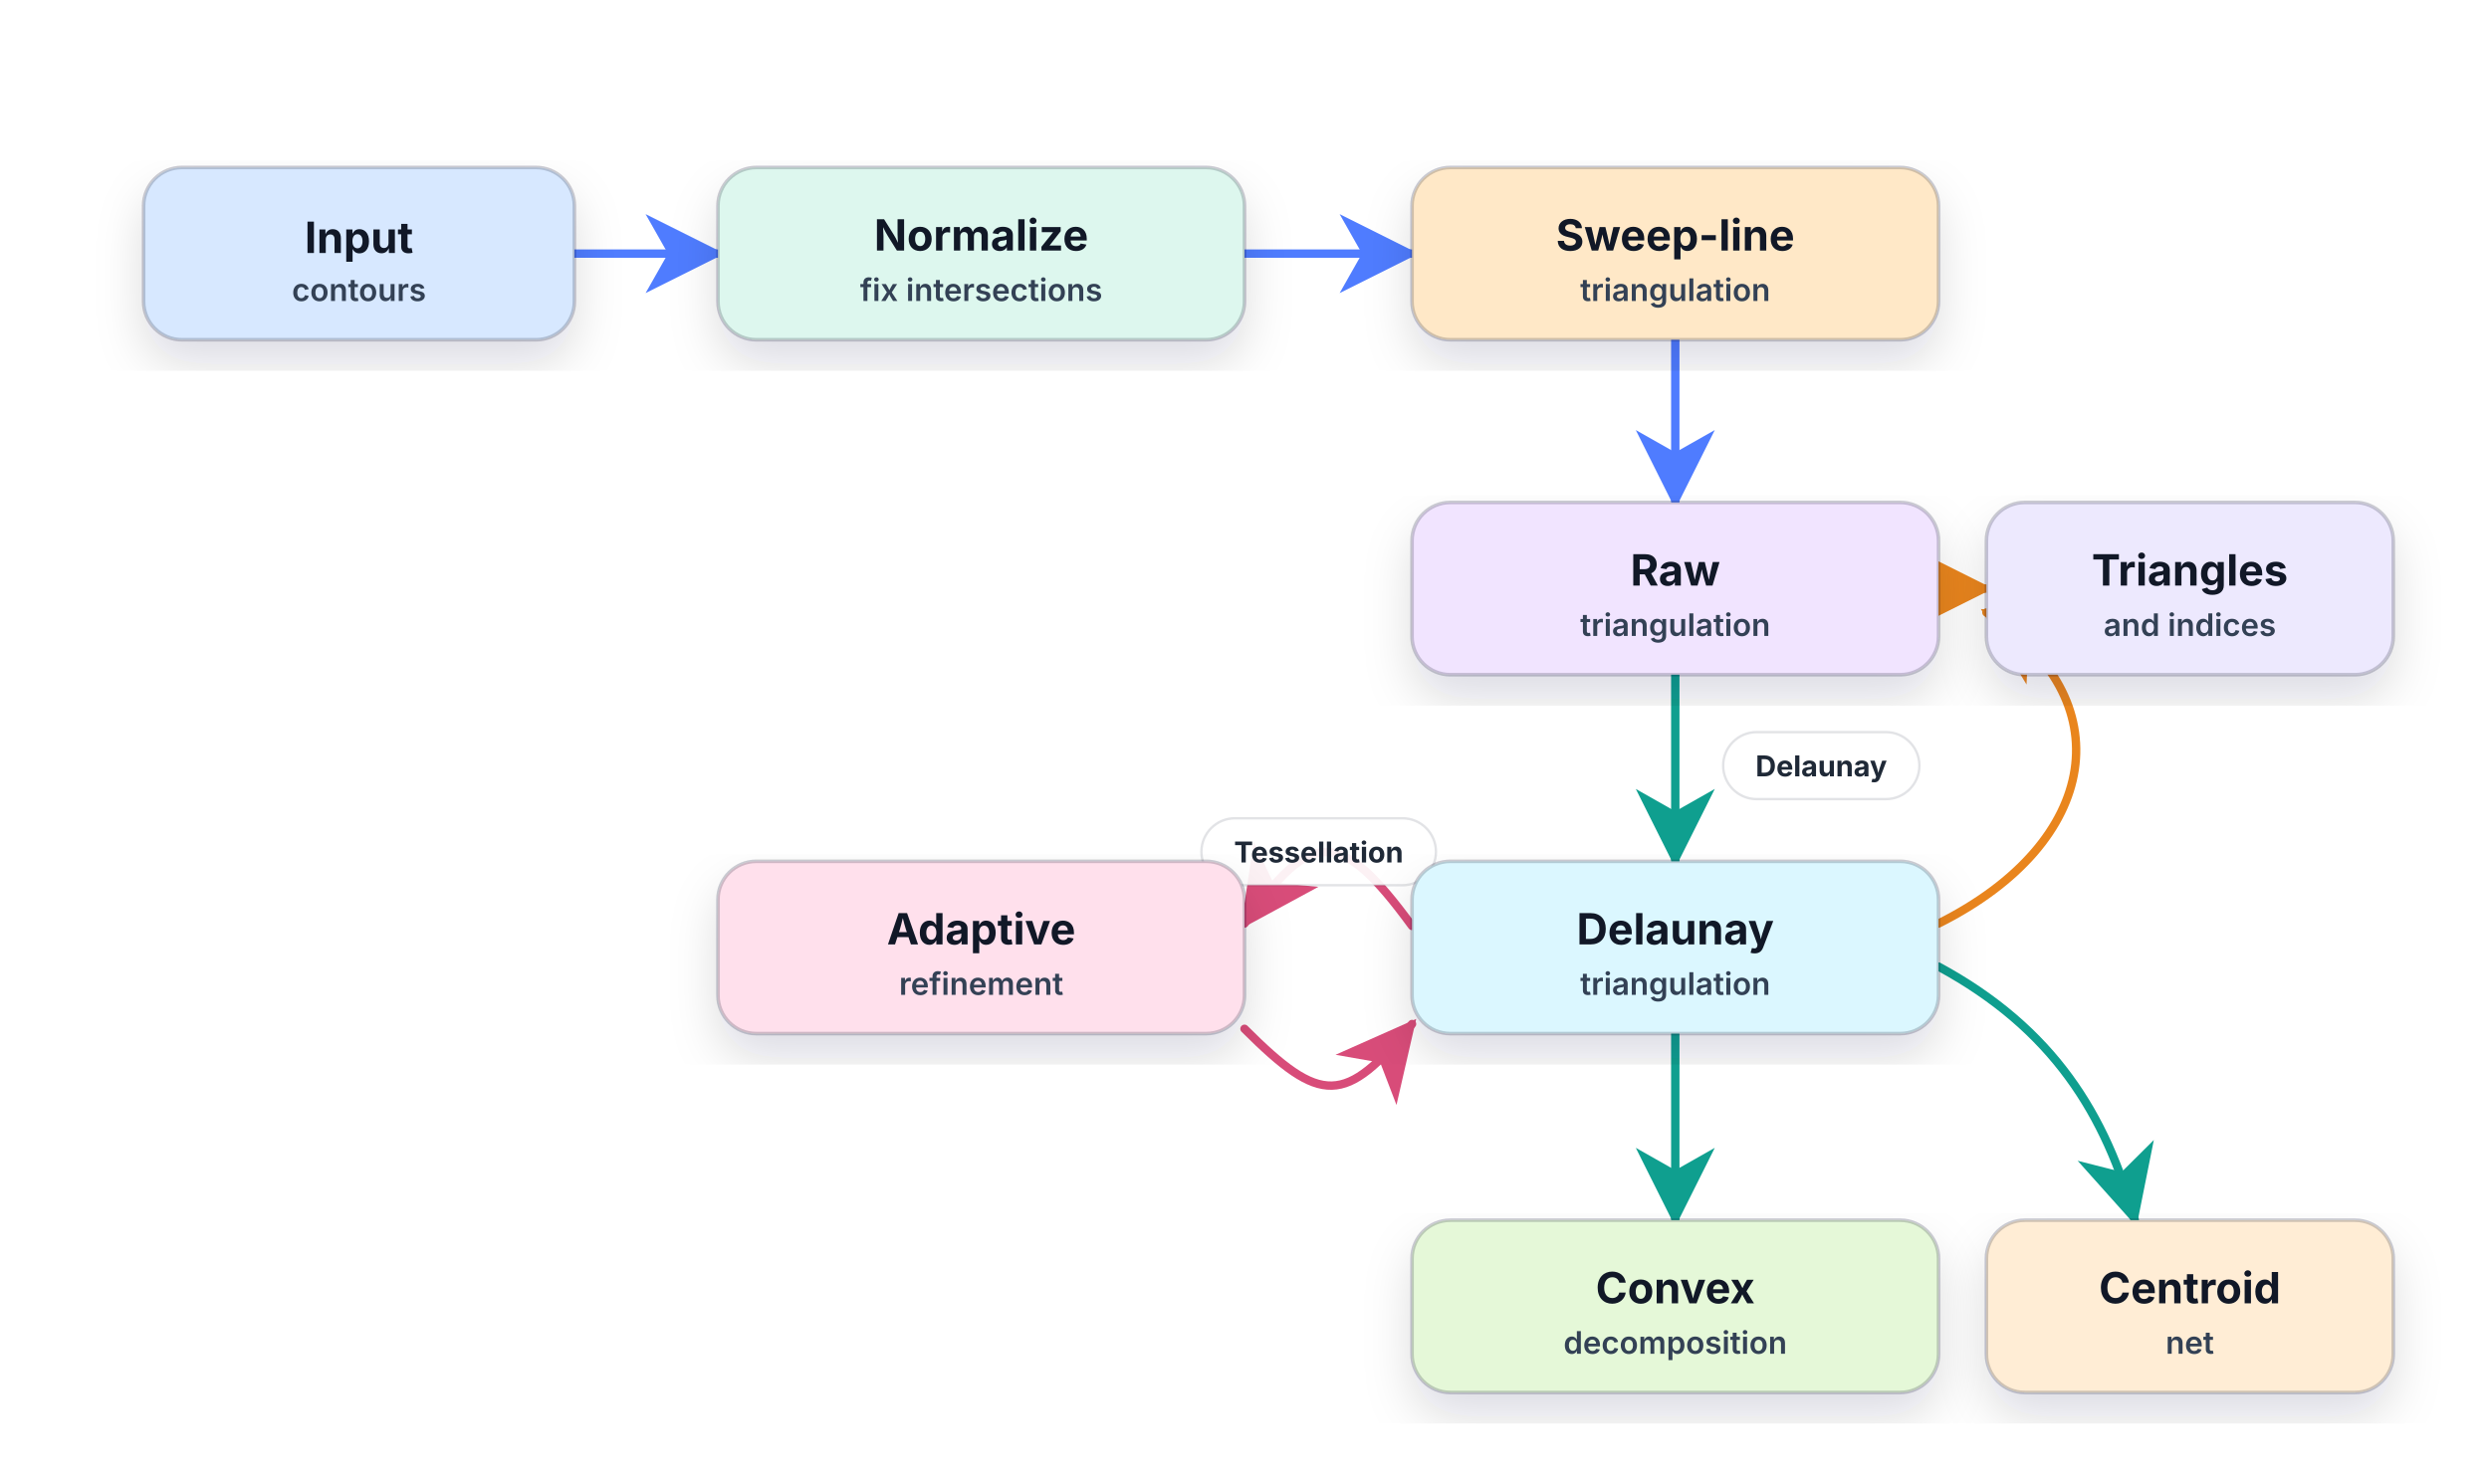
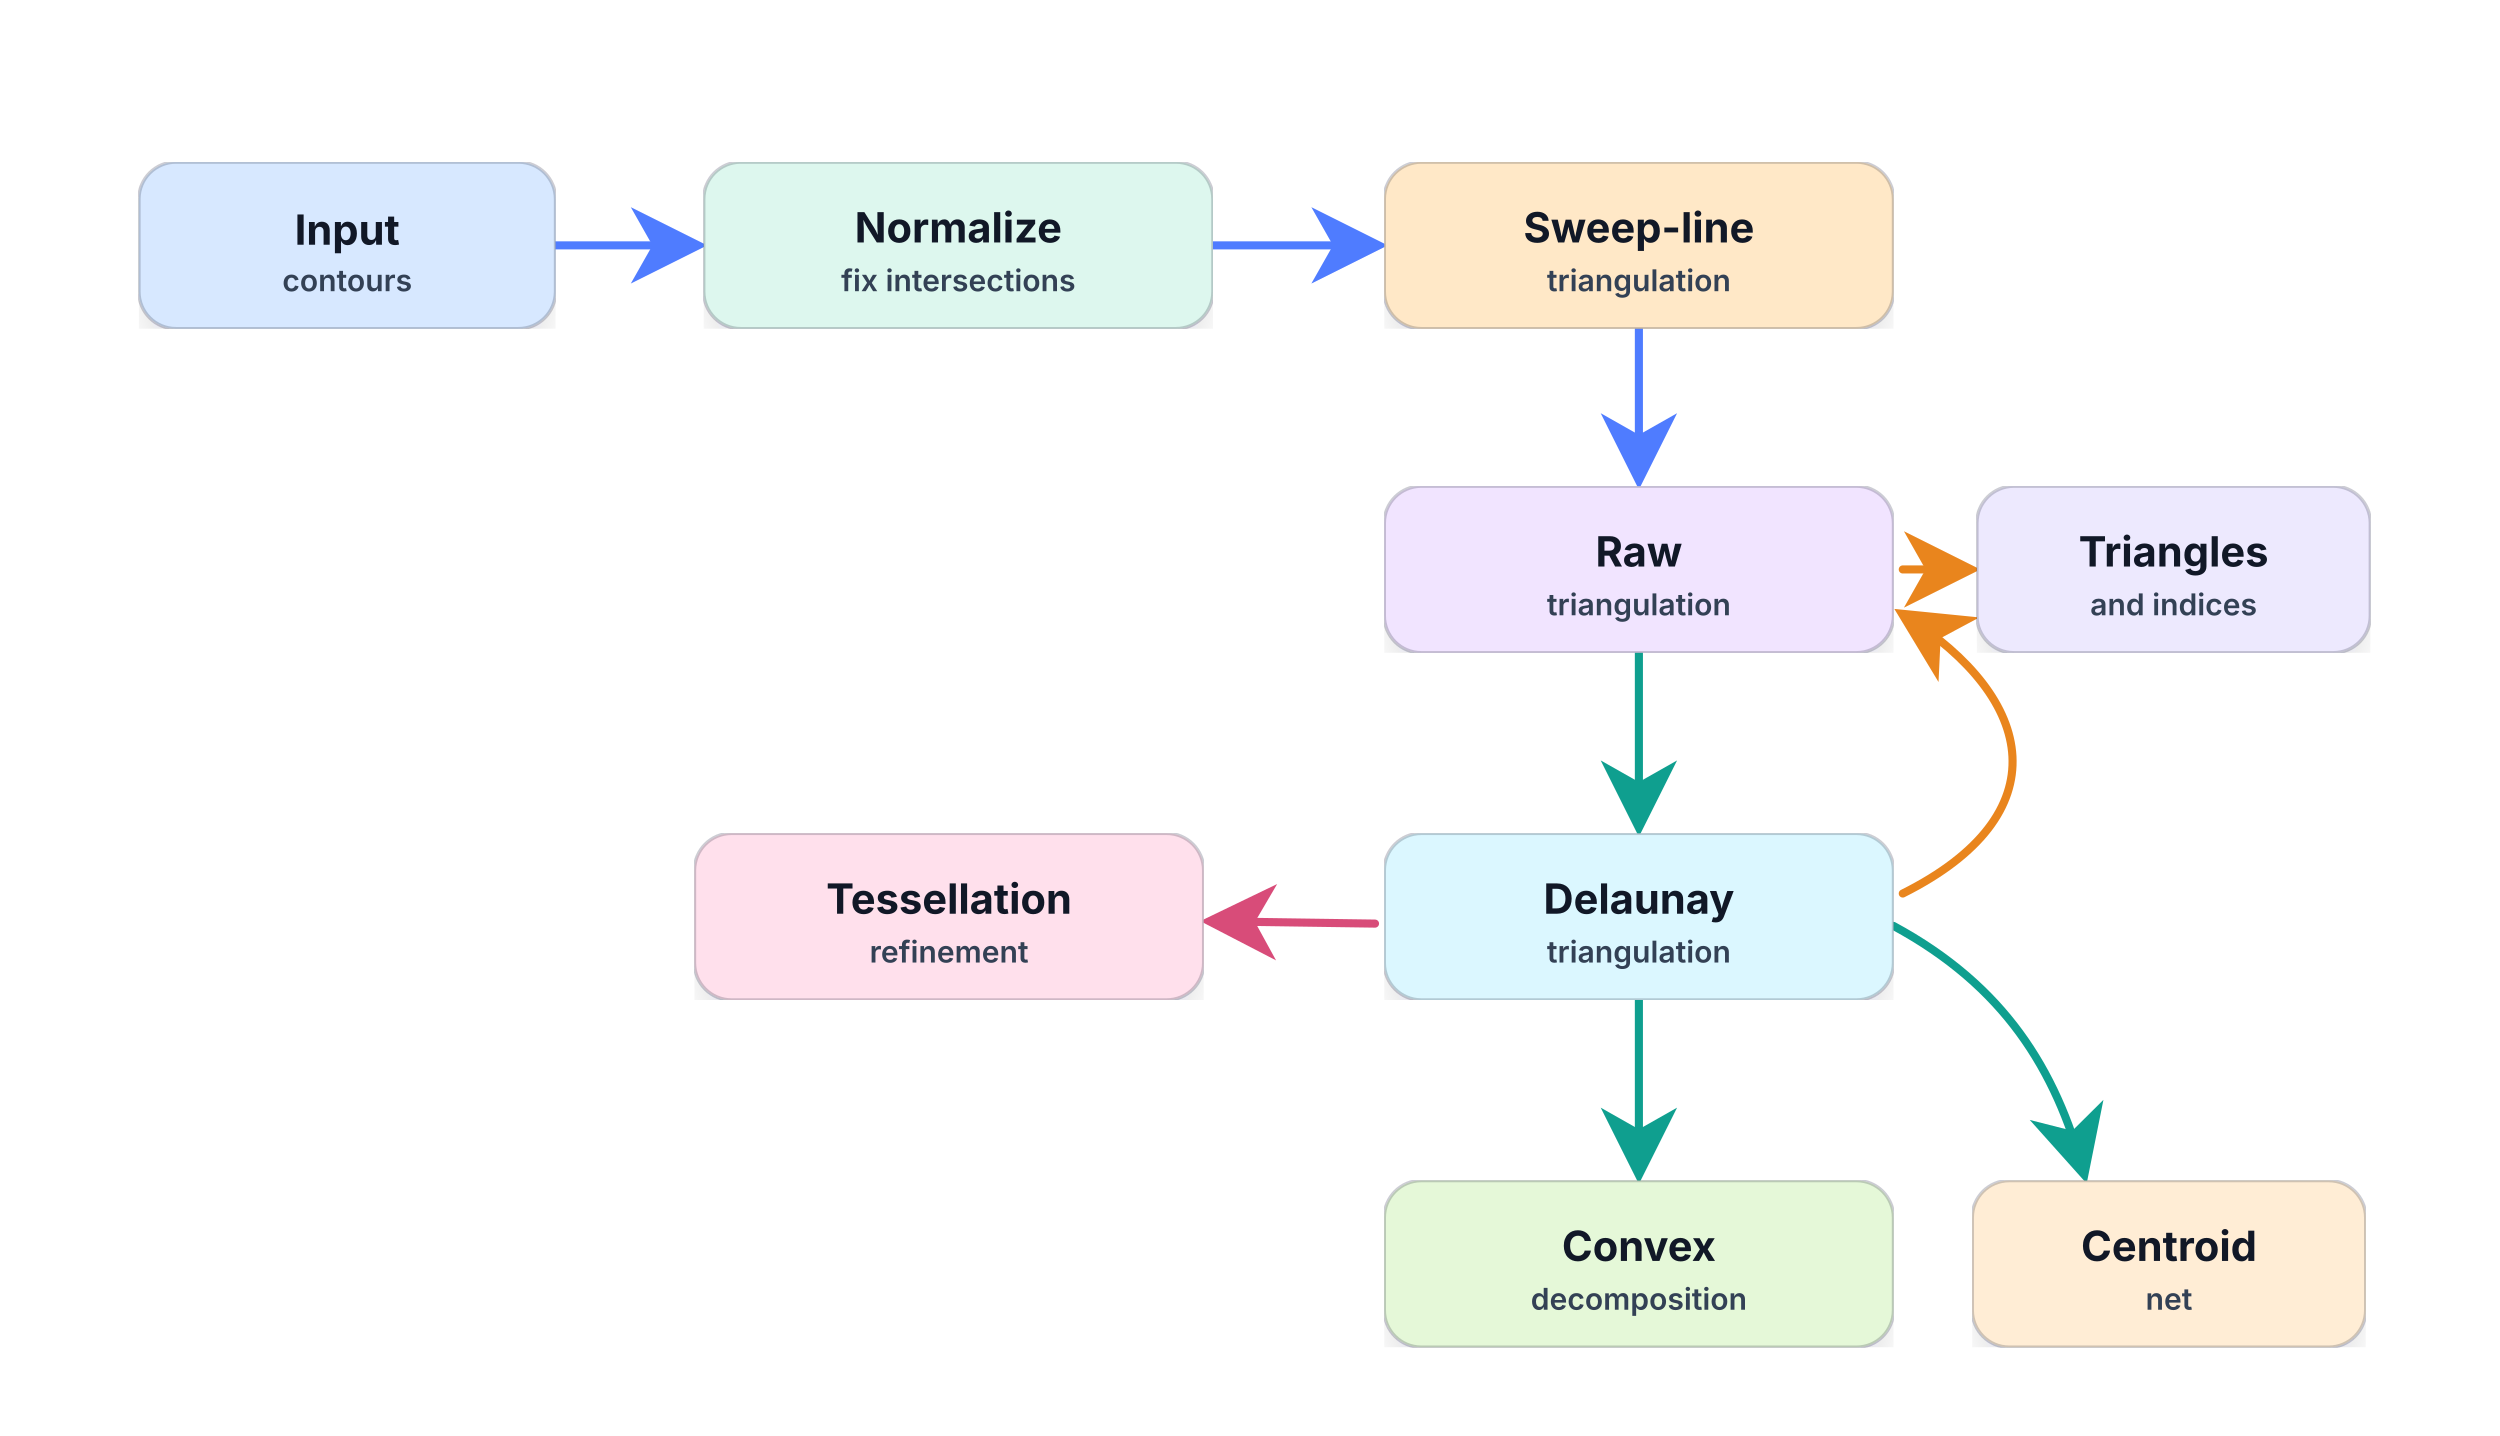
- <svg xmlns="http://www.w3.org/2000/svg" viewBox="0 0 1040 620" role="img" aria-labelledby="title desc">
-   <defs>
-     <filter id="cardShadow" x="-12%" y="-18%" width="124%" height="136%" color-interpolation-filters="sRGB">
+ <svg xmlns="http://www.w3.org/2000/svg" viewBox="0 0 1080 620" role="img" aria-labelledby="title desc" version="1.1" id="svg43" width="1080" height="620">
+   <defs id="defs4">
+     <filter id="cardShadow" x="0" y="0" width="1" height="1" color-interpolation-filters="sRGB">
      <feDropShadow dx="0" dy="10" stdDeviation="10" flood-color="#111827" flood-opacity="0.14" />
    </filter>
-     <marker id="arrowBlue" viewBox="0 0 14 14" refX="12" refY="7" markerWidth="11" markerHeight="11" orient="auto-start-reverse">
-       <path d="M1 1 L13 7 L1 13 L4.4 7 Z" fill="#4f7cff" />
+     <marker id="arrowBlue" viewBox="0 0 14 14" refX="11" refY="7" markerWidth="11" markerHeight="11" orient="auto-start-reverse">
+       <path d="M 1,1 13,7 1,13 4.4,7 Z" fill="#4f7cff" id="path1" />
    </marker>
-     <marker id="arrowTeal" viewBox="0 0 14 14" refX="12" refY="7" markerWidth="11" markerHeight="11" orient="auto-start-reverse">
-       <path d="M1 1 L13 7 L1 13 L4.4 7 Z" fill="#0f9f8f" />
+     <marker id="arrowTeal" viewBox="0 0 14 14" refX="11" refY="7" markerWidth="11" markerHeight="11" orient="auto-start-reverse">
+       <path d="M 1,1 13,7 1,13 4.4,7 Z" fill="#0f9f8f" id="path2" />
    </marker>
-     <marker id="arrowAmber" viewBox="0 0 14 14" refX="12" refY="7" markerWidth="11" markerHeight="11" orient="auto-start-reverse">
-       <path d="M1 1 L13 7 L1 13 L4.4 7 Z" fill="#e9851d" />
+     <marker id="arrowAmber" viewBox="0 0 14 14" refX="11" refY="7" markerWidth="11" markerHeight="11" orient="auto-start-reverse">
+       <path d="M 1,1 13,7 1,13 4.4,7 Z" fill="#e9851d" id="path3" />
    </marker>
-     <marker id="arrowRose" viewBox="0 0 14 14" refX="12" refY="7" markerWidth="11" markerHeight="11" orient="auto-start-reverse">
-       <path d="M1 1 L13 7 L1 13 L4.4 7 Z" fill="#d84c79" />
+     <marker id="arrowRose" viewBox="0 0 14 14" refX="11" refY="7" markerWidth="11" markerHeight="11" orient="auto-start-reverse">
+       <path d="M 1,1 13,7 1,13 4.4,7 Z" fill="#d84c79" id="path4" />
    </marker>
-     <style>
+     <style id="style4">
      .node {
        filter: url(#cardShadow);
        stroke: rgba(15, 23, 42, 0.20);
        stroke-width: 1.5;
      }
      .node-title {
        fill: #111827;
        font: 700 18px ui-sans-serif, system-ui, -apple-system, BlinkMacSystemFont, "Segoe UI", sans-serif;
        text-anchor: middle;
        dominant-baseline: middle;
      }
      .node-subtitle {
        fill: #334155;
        font: 600 13px ui-sans-serif, system-ui, -apple-system, BlinkMacSystemFont, "Segoe UI", sans-serif;
        text-anchor: middle;
        dominant-baseline: middle;
      }
      .label {
        fill: #1f2937;
        font: 700 12px ui-sans-serif, system-ui, -apple-system, BlinkMacSystemFont, "Segoe UI", sans-serif;
        letter-spacing: 0;
        text-anchor: middle;
        dominant-baseline: middle;
      }
      .label-bg {
        fill: rgba(255, 255, 255, 0.92);
        stroke: rgba(15, 23, 42, 0.12);
      }
-       .arrow-halo {
-         fill: none;
-         stroke: rgba(255, 255, 255, 0.92);
-         stroke-linecap: round;
-         stroke-linejoin: round;
-         stroke-width: 10;
-       }
      .arrow {
        fill: none;
        stroke-linecap: round;
        stroke-linejoin: round;
        stroke-width: 3.5;
      }
      .blue { stroke: #4f7cff; }
      .teal { stroke: #0f9f8f; }
      .amber { stroke: #e9851d; }
      .rose { stroke: #d84c79; }
    </style>
  </defs>
-   <g id="arrows">
-     <path class="arrow-halo" d="M240 106 H300" />
-     <path class="arrow blue" marker-end="url(#arrowBlue)" d="M240 106 H300" />
-     <path class="arrow-halo" d="M520 106 H590" />
-     <path class="arrow blue" marker-end="url(#arrowBlue)" d="M520 106 H590" />
-     <path class="arrow-halo" d="M700 142 V210" />
-     <path class="arrow blue" marker-end="url(#arrowBlue)" d="M700 142 V210" />
-     <path class="arrow-halo" d="M700 282 V360" />
-     <path class="arrow teal" marker-end="url(#arrowTeal)" d="M700 282 V360" />
-     <path class="arrow-halo" d="M810 246 H830" />
-     <path class="arrow amber" marker-end="url(#arrowAmber)" d="M810 246 H830" />
-     <path class="arrow-halo" d="M590 387 C560 346 548 346 520 386" />
-     <path class="arrow rose" marker-end="url(#arrowRose)" d="M590 387 C560 346 548 346 520 386" />
-     <path class="arrow-halo" d="M520 430 C552 462 562 462 590 428" />
-     <path class="arrow rose" marker-end="url(#arrowRose)" d="M520 430 C552 462 562 462 590 428" />
-     <path class="arrow-halo" d="M700 432 V510" />
-     <path class="arrow teal" marker-end="url(#arrowTeal)" d="M700 432 V510" />
-     <path class="arrow-halo" d="M810 404 C858 430 880 466 892 510" />
-     <path class="arrow teal" marker-end="url(#arrowTeal)" d="M810 404 C858 430 880 466 892 510" />
-     <path class="arrow-halo" d="M810 386 C878 352 887 292 830 256" />
-     <path class="arrow amber" marker-end="url(#arrowAmber)" d="M810 386 C878 352 887 292 830 256" />
+   <path class="arrow blue" marker-end="url(#arrowBlue)" d="m 240,106 h 60" id="path6" style="stroke-linecap:round;stroke-linejoin:miter;paint-order:markers stroke fill" />
+   <path class="arrow blue" marker-end="url(#arrowBlue)" d="m 524,106 h 70" id="path8" />
+   <path class="arrow blue" marker-end="url(#arrowBlue)" d="m 708,138 v 68" id="path10" />
+   <path class="arrow teal" marker-end="url(#arrowTeal)" d="m 708,278 v 78" id="path12" />
+   <path class="arrow amber" marker-end="url(#arrowAmber)" d="m 822,246 h 28" id="path14" />
+   <path class="arrow rose" marker-end="url(#arrowRose)" d="m 594,399 -70,-1" id="path16" />
+   <path class="arrow teal" marker-end="url(#arrowTeal)" d="m 708,428 v 78" id="path20" />
+   <path class="arrow teal" marker-end="url(#arrowTeal)" d="m 818,400 c 48,26 70,62 82,106" id="path22" />
+   <path class="arrow amber" marker-end="url(#arrowAmber)" d="m 822,386 c 68,-34 58.003,-84.002 1.003,-120.002" id="path24" />
+   <g transform="translate(60,70)" id="g27">
+     <rect class="node" width="180" height="72" rx="16" fill="#d7e8ff" id="rect26" x="0" y="0" />
+     <text class="node-title" x="90" y="29" id="text26" style="font-style:normal;font-variant:normal;font-weight:700;font-stretch:normal;font-size:18px;line-height:normal;font-family:ui-sans-serif, system-ui, '-apple-system', BlinkMacSystemFont, 'Segoe UI', sans-serif">Input</text>
+     <text class="node-subtitle" x="90" y="51" id="text27" style="font-style:normal;font-variant:normal;font-weight:600;font-stretch:normal;font-size:13px;line-height:normal;font-family:ui-sans-serif, system-ui, '-apple-system', BlinkMacSystemFont, 'Segoe UI', sans-serif">contours</text>
  </g>
-   <g id="labels">
-     <rect class="label-bg" x="720" y="306" width="82" height="28" rx="14" />
-     <text class="label" x="761" y="320">Delaunay</text>
-     <rect class="label-bg" x="502" y="342" width="98" height="28" rx="14" />
-     <text class="label" x="551" y="356">Tessellation</text>
+   <g transform="translate(304,70)" id="g29">
+     <rect class="node" width="220" height="72" rx="16" fill="#ddf7ee" id="rect27" x="0" y="0" />
+     <text class="node-title" x="110" y="28" id="text28" style="font-style:normal;font-variant:normal;font-weight:700;font-stretch:normal;font-size:18px;line-height:normal;font-family:ui-sans-serif, system-ui, '-apple-system', BlinkMacSystemFont, 'Segoe UI', sans-serif">Normalize</text>
+     <text class="node-subtitle" x="110" y="51" id="text29" style="font-style:normal;font-variant:normal;font-weight:600;font-stretch:normal;font-size:13px;line-height:normal;font-family:ui-sans-serif, system-ui, '-apple-system', BlinkMacSystemFont, 'Segoe UI', sans-serif">fix intersections</text>
  </g>
-   <g id="nodes">
-     <g transform="translate(60 70)">
-       <rect class="node" width="180" height="72" rx="16" fill="#d7e8ff" />
-       <text class="node-title" x="90" y="29">Input</text>
-       <text class="node-subtitle" x="90" y="51">contours</text>
-     </g>
-     <g transform="translate(300 70)">
-       <rect class="node" width="220" height="72" rx="16" fill="#ddf7ee" />
-       <text class="node-title" x="110" y="28">Normalize</text>
-       <text class="node-subtitle" x="110" y="51">fix intersections</text>
-     </g>
-     <g transform="translate(590 70)">
-       <rect class="node" width="220" height="72" rx="16" fill="#ffe8c7" />
-       <text class="node-title" x="110" y="28">Sweep-line</text>
-       <text class="node-subtitle" x="110" y="51">triangulation</text>
-     </g>
-     <g transform="translate(590 210)">
-       <rect class="node" width="220" height="72" rx="16" fill="#f1e4ff" />
-       <text class="node-title" x="110" y="28">Raw</text>
-       <text class="node-subtitle" x="110" y="51">triangulation</text>
-     </g>
-     <g transform="translate(590 360)">
-       <rect class="node" width="220" height="72" rx="16" fill="#dbf7ff" />
-       <text class="node-title" x="110" y="28">Delaunay</text>
-       <text class="node-subtitle" x="110" y="51">triangulation</text>
-     </g>
-     <g transform="translate(300 360)">
-       <rect class="node" width="220" height="72" rx="16" fill="#ffe0ec" />
-       <text class="node-title" x="110" y="28">Adaptive</text>
-       <text class="node-subtitle" x="110" y="51">refinement</text>
-     </g>
-     <g transform="translate(590 510)">
-       <rect class="node" width="220" height="72" rx="16" fill="#e5f8d8" />
-       <text class="node-title" x="110" y="28">Convex</text>
-       <text class="node-subtitle" x="110" y="51">decomposition</text>
-     </g>
-     <g transform="translate(830 510)">
-       <rect class="node" width="170" height="72" rx="16" fill="#ffedd5" />
-       <text class="node-title" x="85" y="28">Centroid</text>
-       <text class="node-subtitle" x="85" y="51">net</text>
-     </g>
-     <g transform="translate(830 210)">
-       <rect class="node" width="170" height="72" rx="16" fill="#ede9fe" />
-       <text class="node-title" x="85" y="28">Triangles</text>
-       <text class="node-subtitle" x="85" y="51">and indices</text>
-     </g>
+   <g transform="translate(598,70)" id="g31">
+     <rect class="node" width="220" height="72" rx="16" fill="#ffe8c7" id="rect29" x="0" y="0" />
+     <text class="node-title" x="110" y="28" id="text30" style="font-style:normal;font-variant:normal;font-weight:700;font-stretch:normal;font-size:18px;line-height:normal;font-family:ui-sans-serif, system-ui, '-apple-system', BlinkMacSystemFont, 'Segoe UI', sans-serif">Sweep-line</text>
+     <text class="node-subtitle" x="110" y="51" id="text31" style="font-style:normal;font-variant:normal;font-weight:600;font-stretch:normal;font-size:13px;line-height:normal;font-family:ui-sans-serif, system-ui, '-apple-system', BlinkMacSystemFont, 'Segoe UI', sans-serif">triangulation</text>
+   </g>
+   <g transform="translate(598,210)" id="g33">
+     <rect class="node" width="220" height="72" rx="16" fill="#f1e4ff" id="rect31" x="0" y="0" />
+     <text class="node-title" x="110" y="28" id="text32" style="font-style:normal;font-variant:normal;font-weight:700;font-stretch:normal;font-size:18px;line-height:normal;font-family:ui-sans-serif, system-ui, '-apple-system', BlinkMacSystemFont, 'Segoe UI', sans-serif">Raw</text>
+     <text class="node-subtitle" x="110" y="51" id="text33" style="font-style:normal;font-variant:normal;font-weight:600;font-stretch:normal;font-size:13px;line-height:normal;font-family:ui-sans-serif, system-ui, '-apple-system', BlinkMacSystemFont, 'Segoe UI', sans-serif">triangulation</text>
+   </g>
+   <g transform="translate(598,360)" id="g35">
+     <rect class="node" width="220" height="72" rx="16" fill="#dbf7ff" id="rect33" x="0" y="0" />
+     <text class="node-title" x="110" y="28" id="text34" style="font-style:normal;font-variant:normal;font-weight:700;font-stretch:normal;font-size:18px;line-height:normal;font-family:ui-sans-serif, system-ui, '-apple-system', BlinkMacSystemFont, 'Segoe UI', sans-serif">Delaunay</text>
+     <text class="node-subtitle" x="110" y="51" id="text35" style="font-style:normal;font-variant:normal;font-weight:600;font-stretch:normal;font-size:13px;line-height:normal;font-family:ui-sans-serif, system-ui, '-apple-system', BlinkMacSystemFont, 'Segoe UI', sans-serif">triangulation</text>
+   </g>
+   <g transform="translate(300,360)" id="g37">
+     <rect class="node" width="220" height="72" rx="16" fill="#ffe0ec" id="rect35" x="0" y="0" />
+     <text class="node-title" x="110" y="28" id="text36" style="font-style:normal;font-variant:normal;font-weight:700;font-stretch:normal;font-size:18px;line-height:normal;font-family:ui-sans-serif, system-ui, '-apple-system', BlinkMacSystemFont, 'Segoe UI', sans-serif">Tessellation</text>
+     <text class="node-subtitle" x="110" y="51" id="text37" style="font-style:normal;font-variant:normal;font-weight:600;font-stretch:normal;font-size:13px;line-height:normal;font-family:ui-sans-serif, system-ui, '-apple-system', BlinkMacSystemFont, 'Segoe UI', sans-serif">refinement</text>
+   </g>
+   <g transform="translate(598,510)" id="g39">
+     <rect class="node" width="220" height="72" rx="16" fill="#e5f8d8" id="rect37" x="0" y="0" />
+     <text class="node-title" x="110" y="28" id="text38" style="font-style:normal;font-variant:normal;font-weight:700;font-stretch:normal;font-size:18px;line-height:normal;font-family:ui-sans-serif, system-ui, '-apple-system', BlinkMacSystemFont, 'Segoe UI', sans-serif">Convex</text>
+     <text class="node-subtitle" x="110" y="51" id="text39" style="font-style:normal;font-variant:normal;font-weight:600;font-stretch:normal;font-size:13px;line-height:normal;font-family:ui-sans-serif, system-ui, '-apple-system', BlinkMacSystemFont, 'Segoe UI', sans-serif">decomposition</text>
+   </g>
+   <g transform="translate(852,510)" id="g41">
+     <rect class="node" width="170" height="72" rx="16" fill="#ffedd5" id="rect39" x="0" y="0" />
+     <text class="node-title" x="85" y="28" id="text40" style="font-style:normal;font-variant:normal;font-weight:700;font-stretch:normal;font-size:18px;line-height:normal;font-family:ui-sans-serif, system-ui, '-apple-system', BlinkMacSystemFont, 'Segoe UI', sans-serif">Centroid</text>
+     <text class="node-subtitle" x="85" y="51" id="text41" style="font-style:normal;font-variant:normal;font-weight:600;font-stretch:normal;font-size:13px;line-height:normal;font-family:ui-sans-serif, system-ui, '-apple-system', BlinkMacSystemFont, 'Segoe UI', sans-serif">net</text>
+   </g>
+   <g transform="translate(854,210)" id="g43">
+     <rect class="node" width="170" height="72" rx="16" fill="#ede9fe" id="rect41" x="0" y="0" />
+     <text class="node-title" x="85" y="28" id="text42" style="font-style:normal;font-variant:normal;font-weight:700;font-stretch:normal;font-size:18px;line-height:normal;font-family:ui-sans-serif, system-ui, '-apple-system', BlinkMacSystemFont, 'Segoe UI', sans-serif">Triangles</text>
+     <text class="node-subtitle" x="85" y="51" id="text43" style="font-style:normal;font-variant:normal;font-weight:600;font-stretch:normal;font-size:13px;line-height:normal;font-family:ui-sans-serif, system-ui, '-apple-system', BlinkMacSystemFont, 'Segoe UI', sans-serif">and indices</text>
  </g>
</svg>
